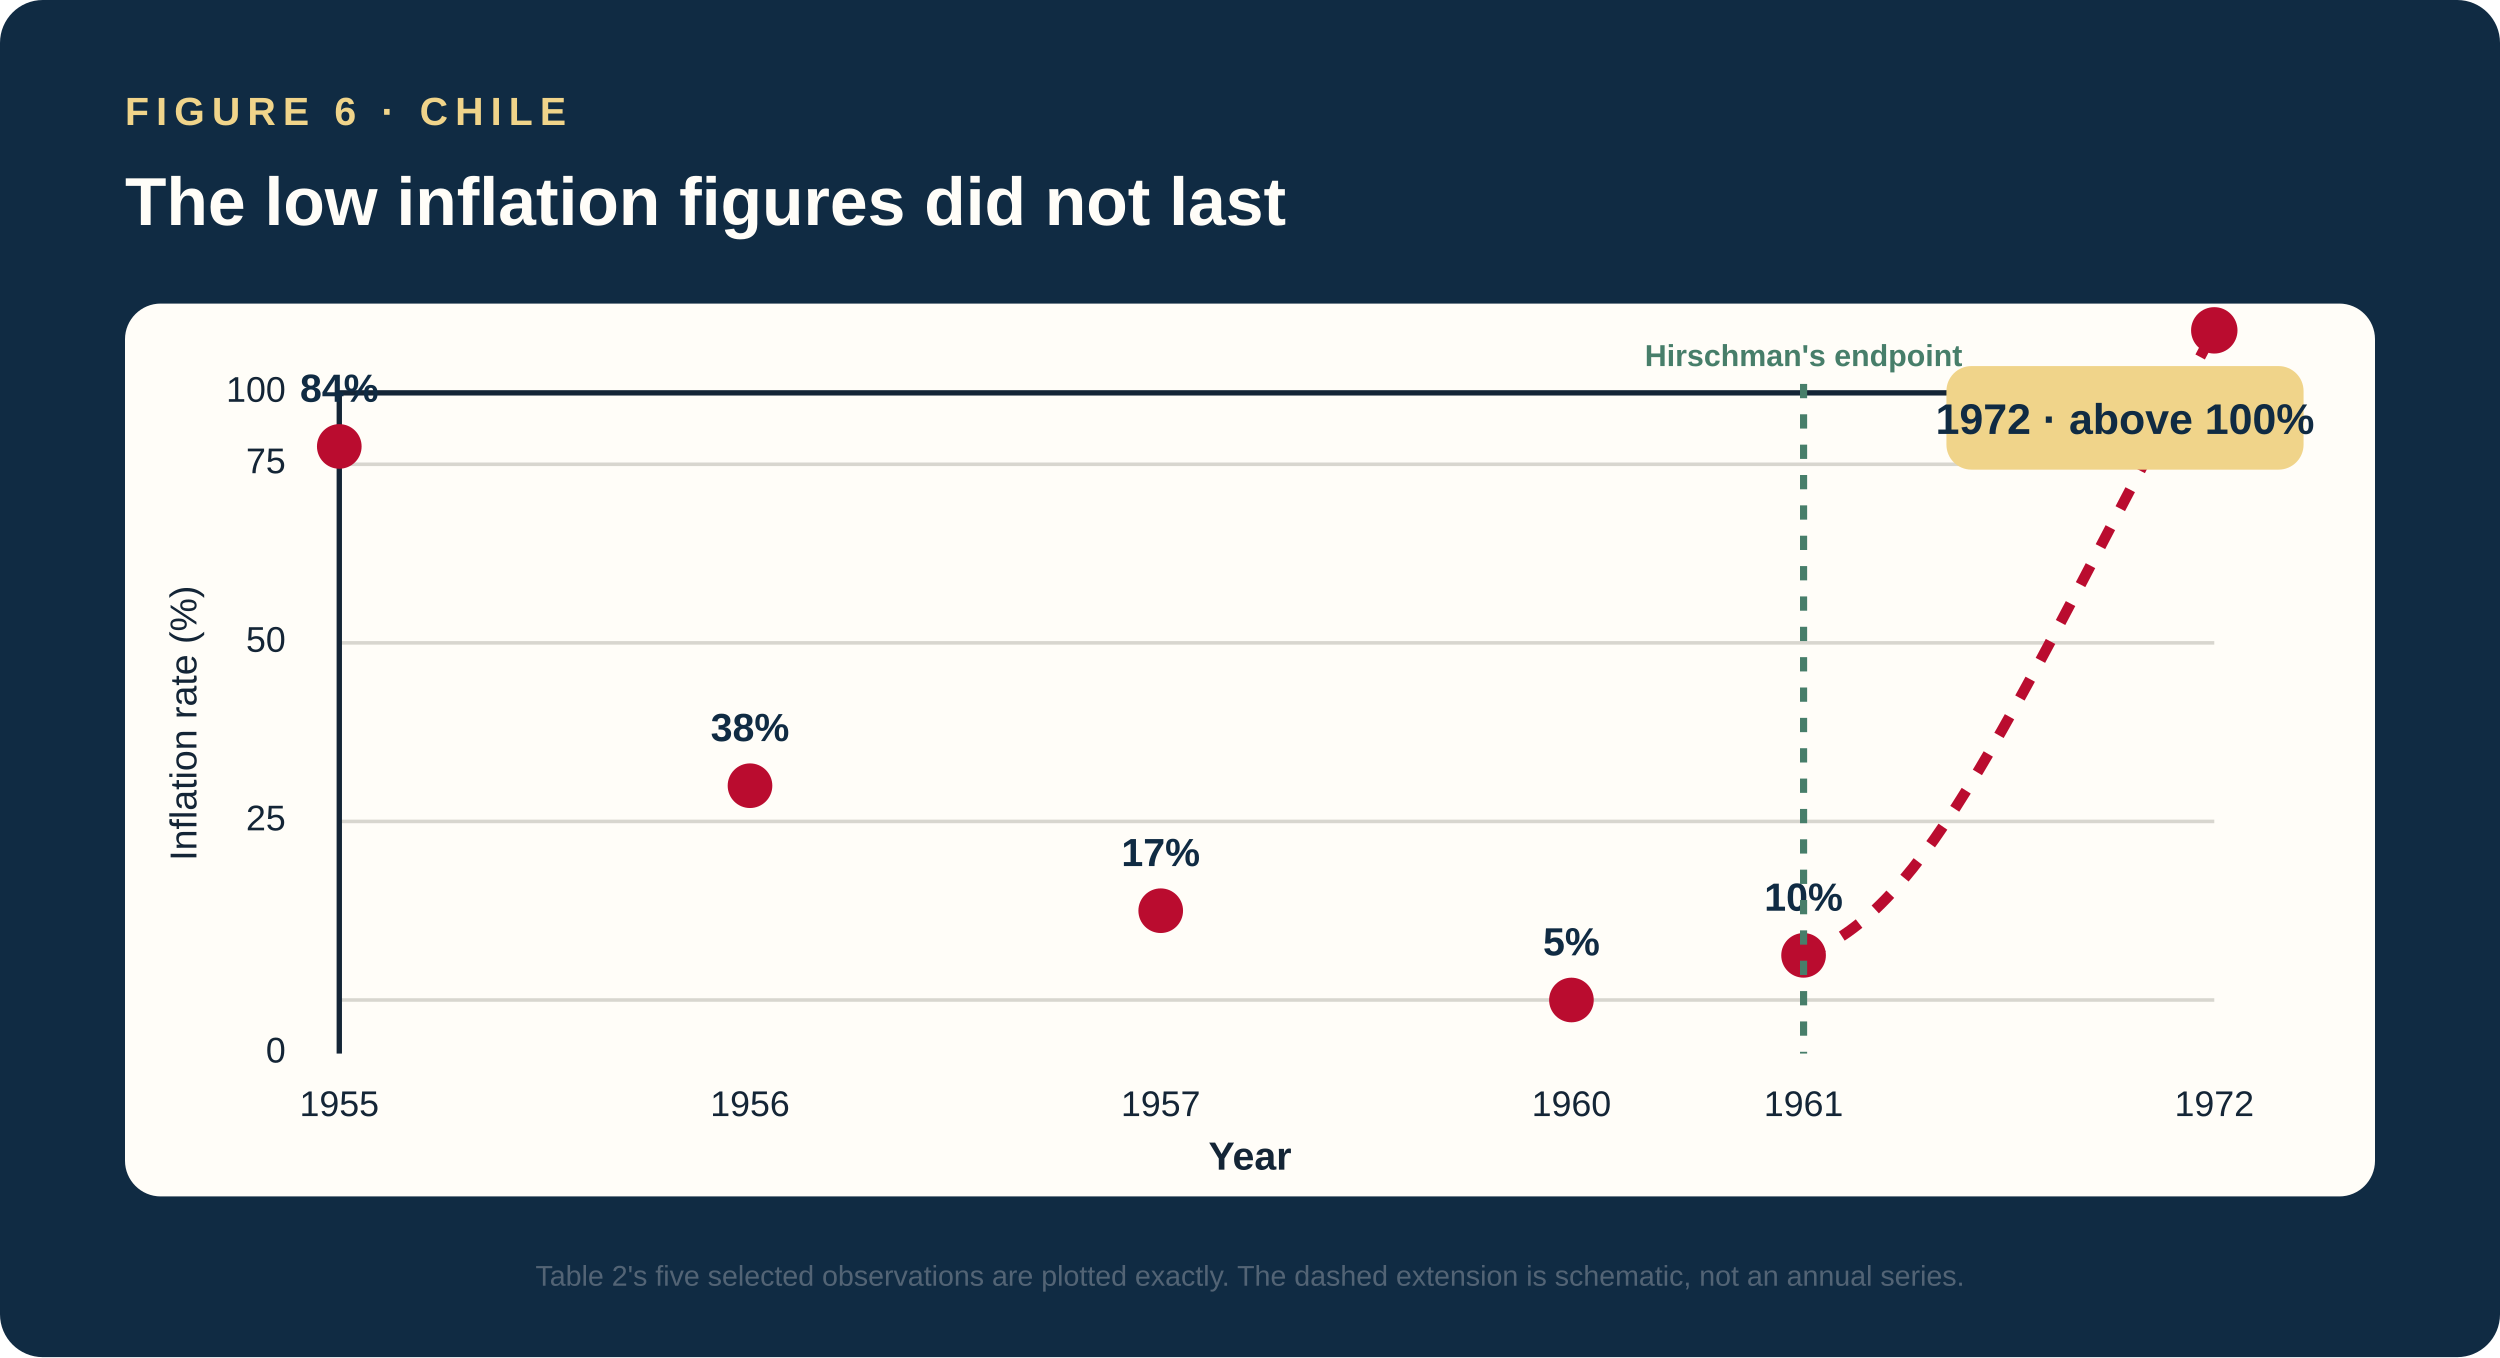
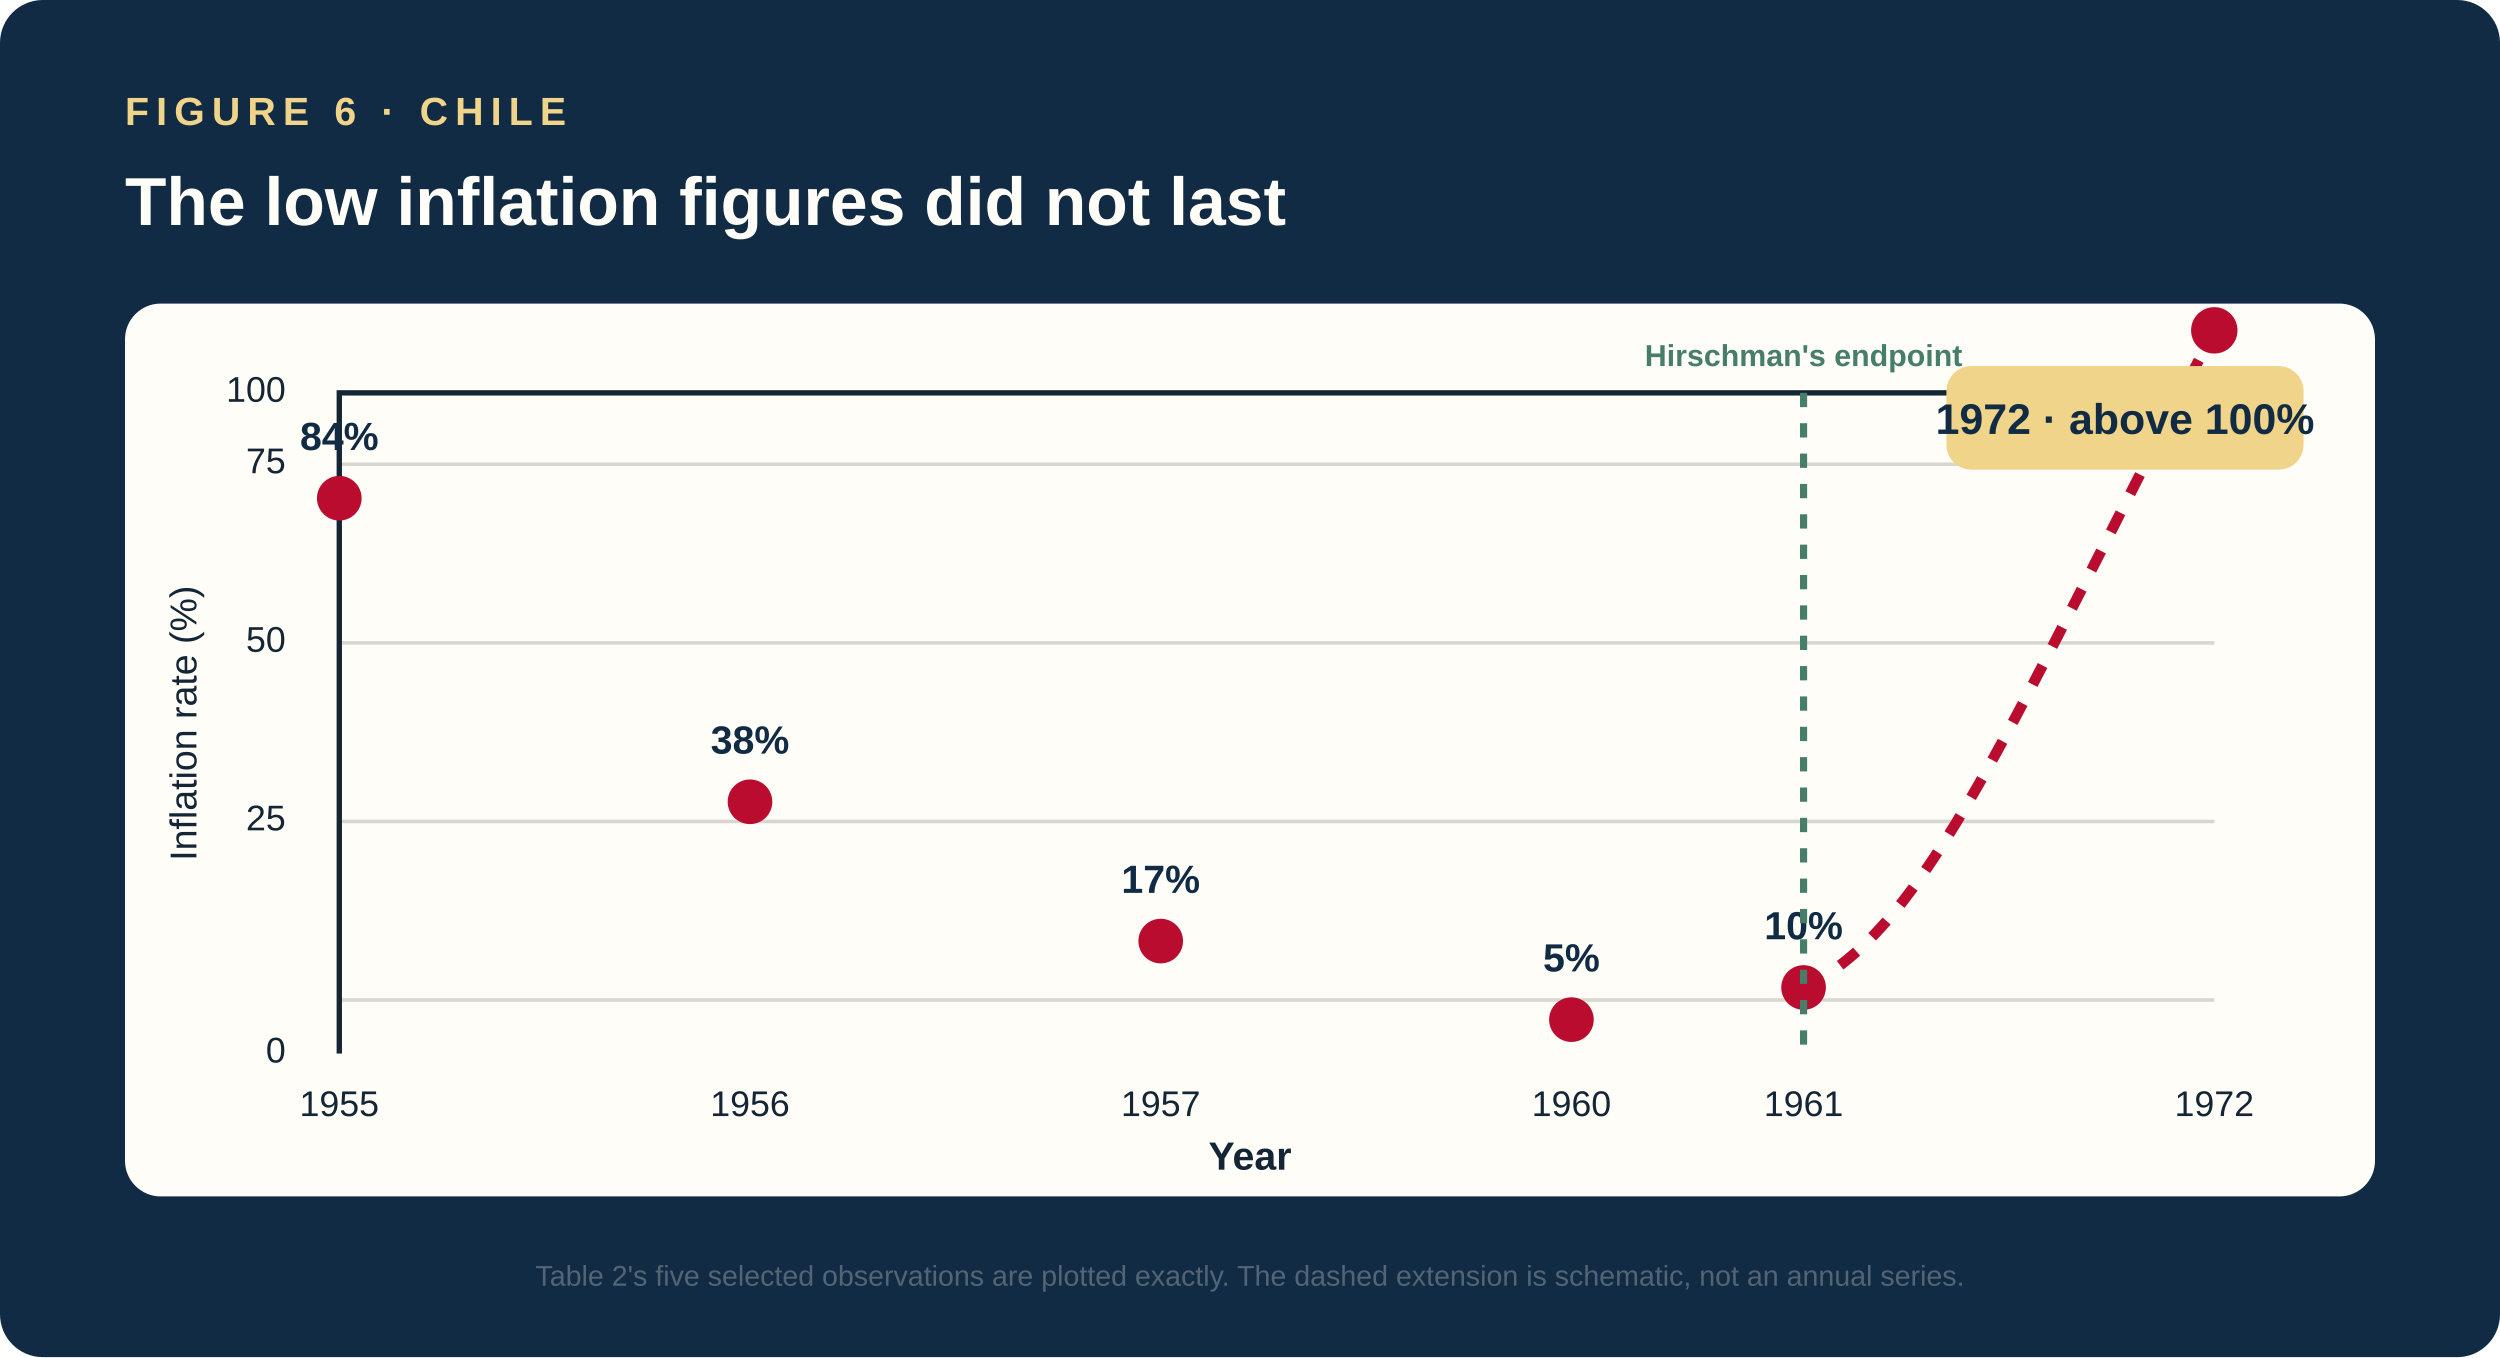
<svg xmlns="http://www.w3.org/2000/svg" viewBox="0 0 1400 760" role="img" aria-labelledby="t d">
  <rect width="1400" height="760" rx="24" fill="#102b43" />
  <text x="70" y="70" fill="#f0d48a" font-family="Arial,sans-serif" font-size="22" font-weight="700" letter-spacing="4">FIGURE 6 · CHILE</text>
  <text x="70" y="126" fill="#fffdf8" font-family="Arial,sans-serif" font-size="38" font-weight="700">The low inflation figures did not last</text>
  <rect x="70" y="170" width="1260" height="500" rx="20" fill="#fffdf8" />
  <g stroke="#d8d6cf" stroke-width="2">
    <path d="M190 560H1240M190 460H1240M190 360H1240M190 260H1240" />
  </g>
  <g stroke="#142536" stroke-width="3" fill="none">
    <path d="M190 590V220H1240" />
  </g>
  <g fill="#142536" font-family="Arial,sans-serif" font-size="20">
    <text x="160" y="595" text-anchor="end">0</text>
    <text x="160" y="465" text-anchor="end">25</text>
    <text x="160" y="365" text-anchor="end">50</text>
    <text x="160" y="265" text-anchor="end">75</text>
    <text x="160" y="225" text-anchor="end">100</text>
    <text x="190" y="625" text-anchor="middle">1955</text>
    <text x="420" y="625" text-anchor="middle">1956</text>
    <text x="650" y="625" text-anchor="middle">1957</text>
    <text x="880" y="625" text-anchor="middle">1960</text>
    <text x="1010" y="625" text-anchor="middle">1961</text>
    <text x="1240" y="625" text-anchor="middle">1972</text>
    <text x="700" y="655" text-anchor="middle" font-size="22" font-weight="700">Year</text>
    <text x="110" y="405" transform="rotate(-90 110 405)" text-anchor="middle" font-size="21">Inflation rate (%)</text>
  </g>
  <g fill="#ba0c2f" stroke="#ba0c2f">
-     <circle cx="190" cy="250" r="12" />
-     <circle cx="420" cy="440" r="12" />
-     <circle cx="650" cy="510" r="12" />
-     <circle cx="880" cy="560" r="12" />
-     <circle cx="1010" cy="535" r="12" />
+     <circle cx="190" cy="279" r="12" />
+     <circle cx="420" cy="449" r="12" />
+     <circle cx="650" cy="527" r="12" />
+     <circle cx="880" cy="571" r="12" />
+     <circle cx="1010" cy="553" r="12" />
  </g>
  <g fill="#102b43" font-family="Arial,sans-serif" font-size="22" font-weight="700">
-     <text x="190" y="225" text-anchor="middle">84%</text>
-     <text x="420" y="415" text-anchor="middle">38%</text>
-     <text x="650" y="485" text-anchor="middle">17%</text>
-     <text x="880" y="535" text-anchor="middle">5%</text>
-     <text x="1010" y="510" text-anchor="middle">10%</text>
+     <text x="190" y="252" text-anchor="middle">84%</text>
+     <text x="420" y="422" text-anchor="middle">38%</text>
+     <text x="650" y="500" text-anchor="middle">17%</text>
+     <text x="880" y="544" text-anchor="middle">5%</text>
+     <text x="1010" y="526" text-anchor="middle">10%</text>
  </g>
-   <path d="M1010 535C1080 510 1125 400 1240 185" fill="none" stroke="#ba0c2f" stroke-width="6" stroke-dasharray="12 12" />
+   <path d="M1010 553C1080 520 1125 405 1240 185" fill="none" stroke="#ba0c2f" stroke-width="6" stroke-dasharray="12 12" />
  <circle cx="1240" cy="185" r="13" fill="#ba0c2f" />
  <rect x="1090" y="205" width="200" height="58" rx="14" fill="#f0d48a" />
  <text x="1190" y="243" text-anchor="middle" fill="#102b43" font-family="Arial,sans-serif" font-size="24" font-weight="700">1972 · above 100%</text>
-   <path d="M1010 215V590" stroke="#477e6a" stroke-width="4" stroke-dasharray="8 9" />
+   <path d="M1010 220V590" stroke="#477e6a" stroke-width="4" stroke-dasharray="8 9" />
  <text x="1010" y="205" text-anchor="middle" fill="#477e6a" font-family="Arial,sans-serif" font-size="17" font-weight="700">Hirschman's endpoint</text>
  <text x="700" y="720" text-anchor="middle" fill="#536475" font-family="Arial,sans-serif" font-size="16">Table 2's five selected observations are plotted exactly. The dashed extension is schematic, not an annual series.</text>
</svg>
